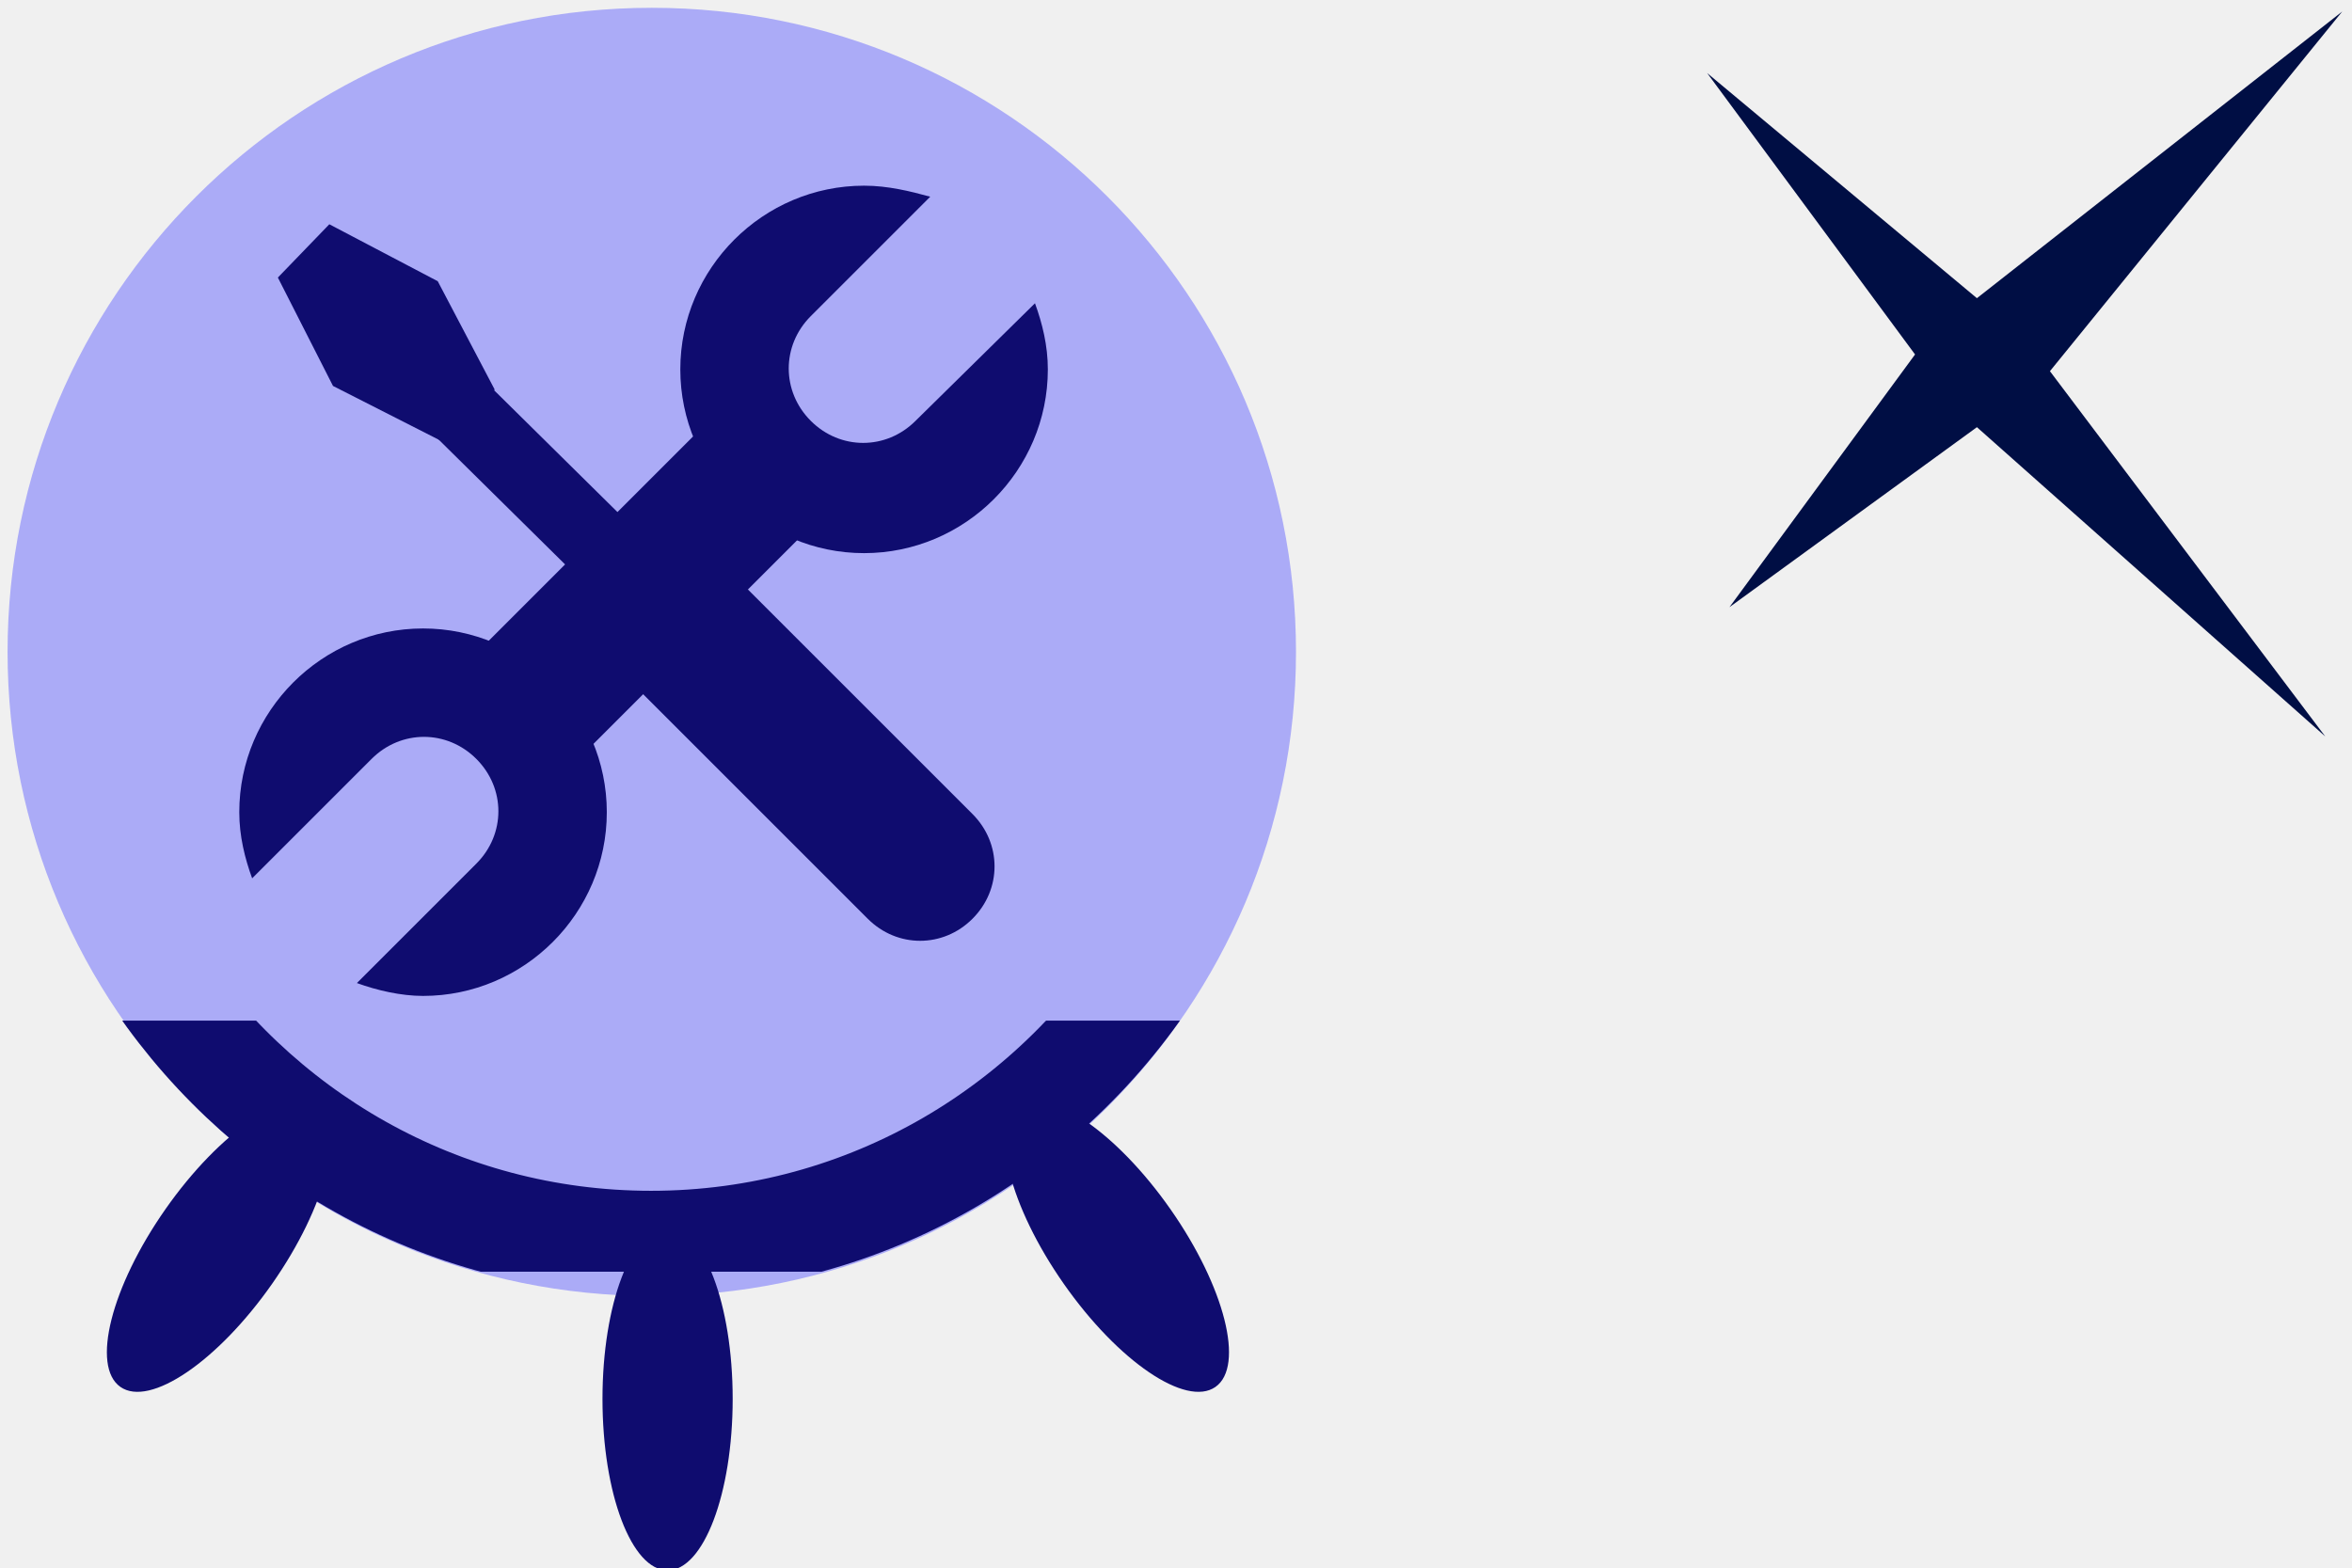
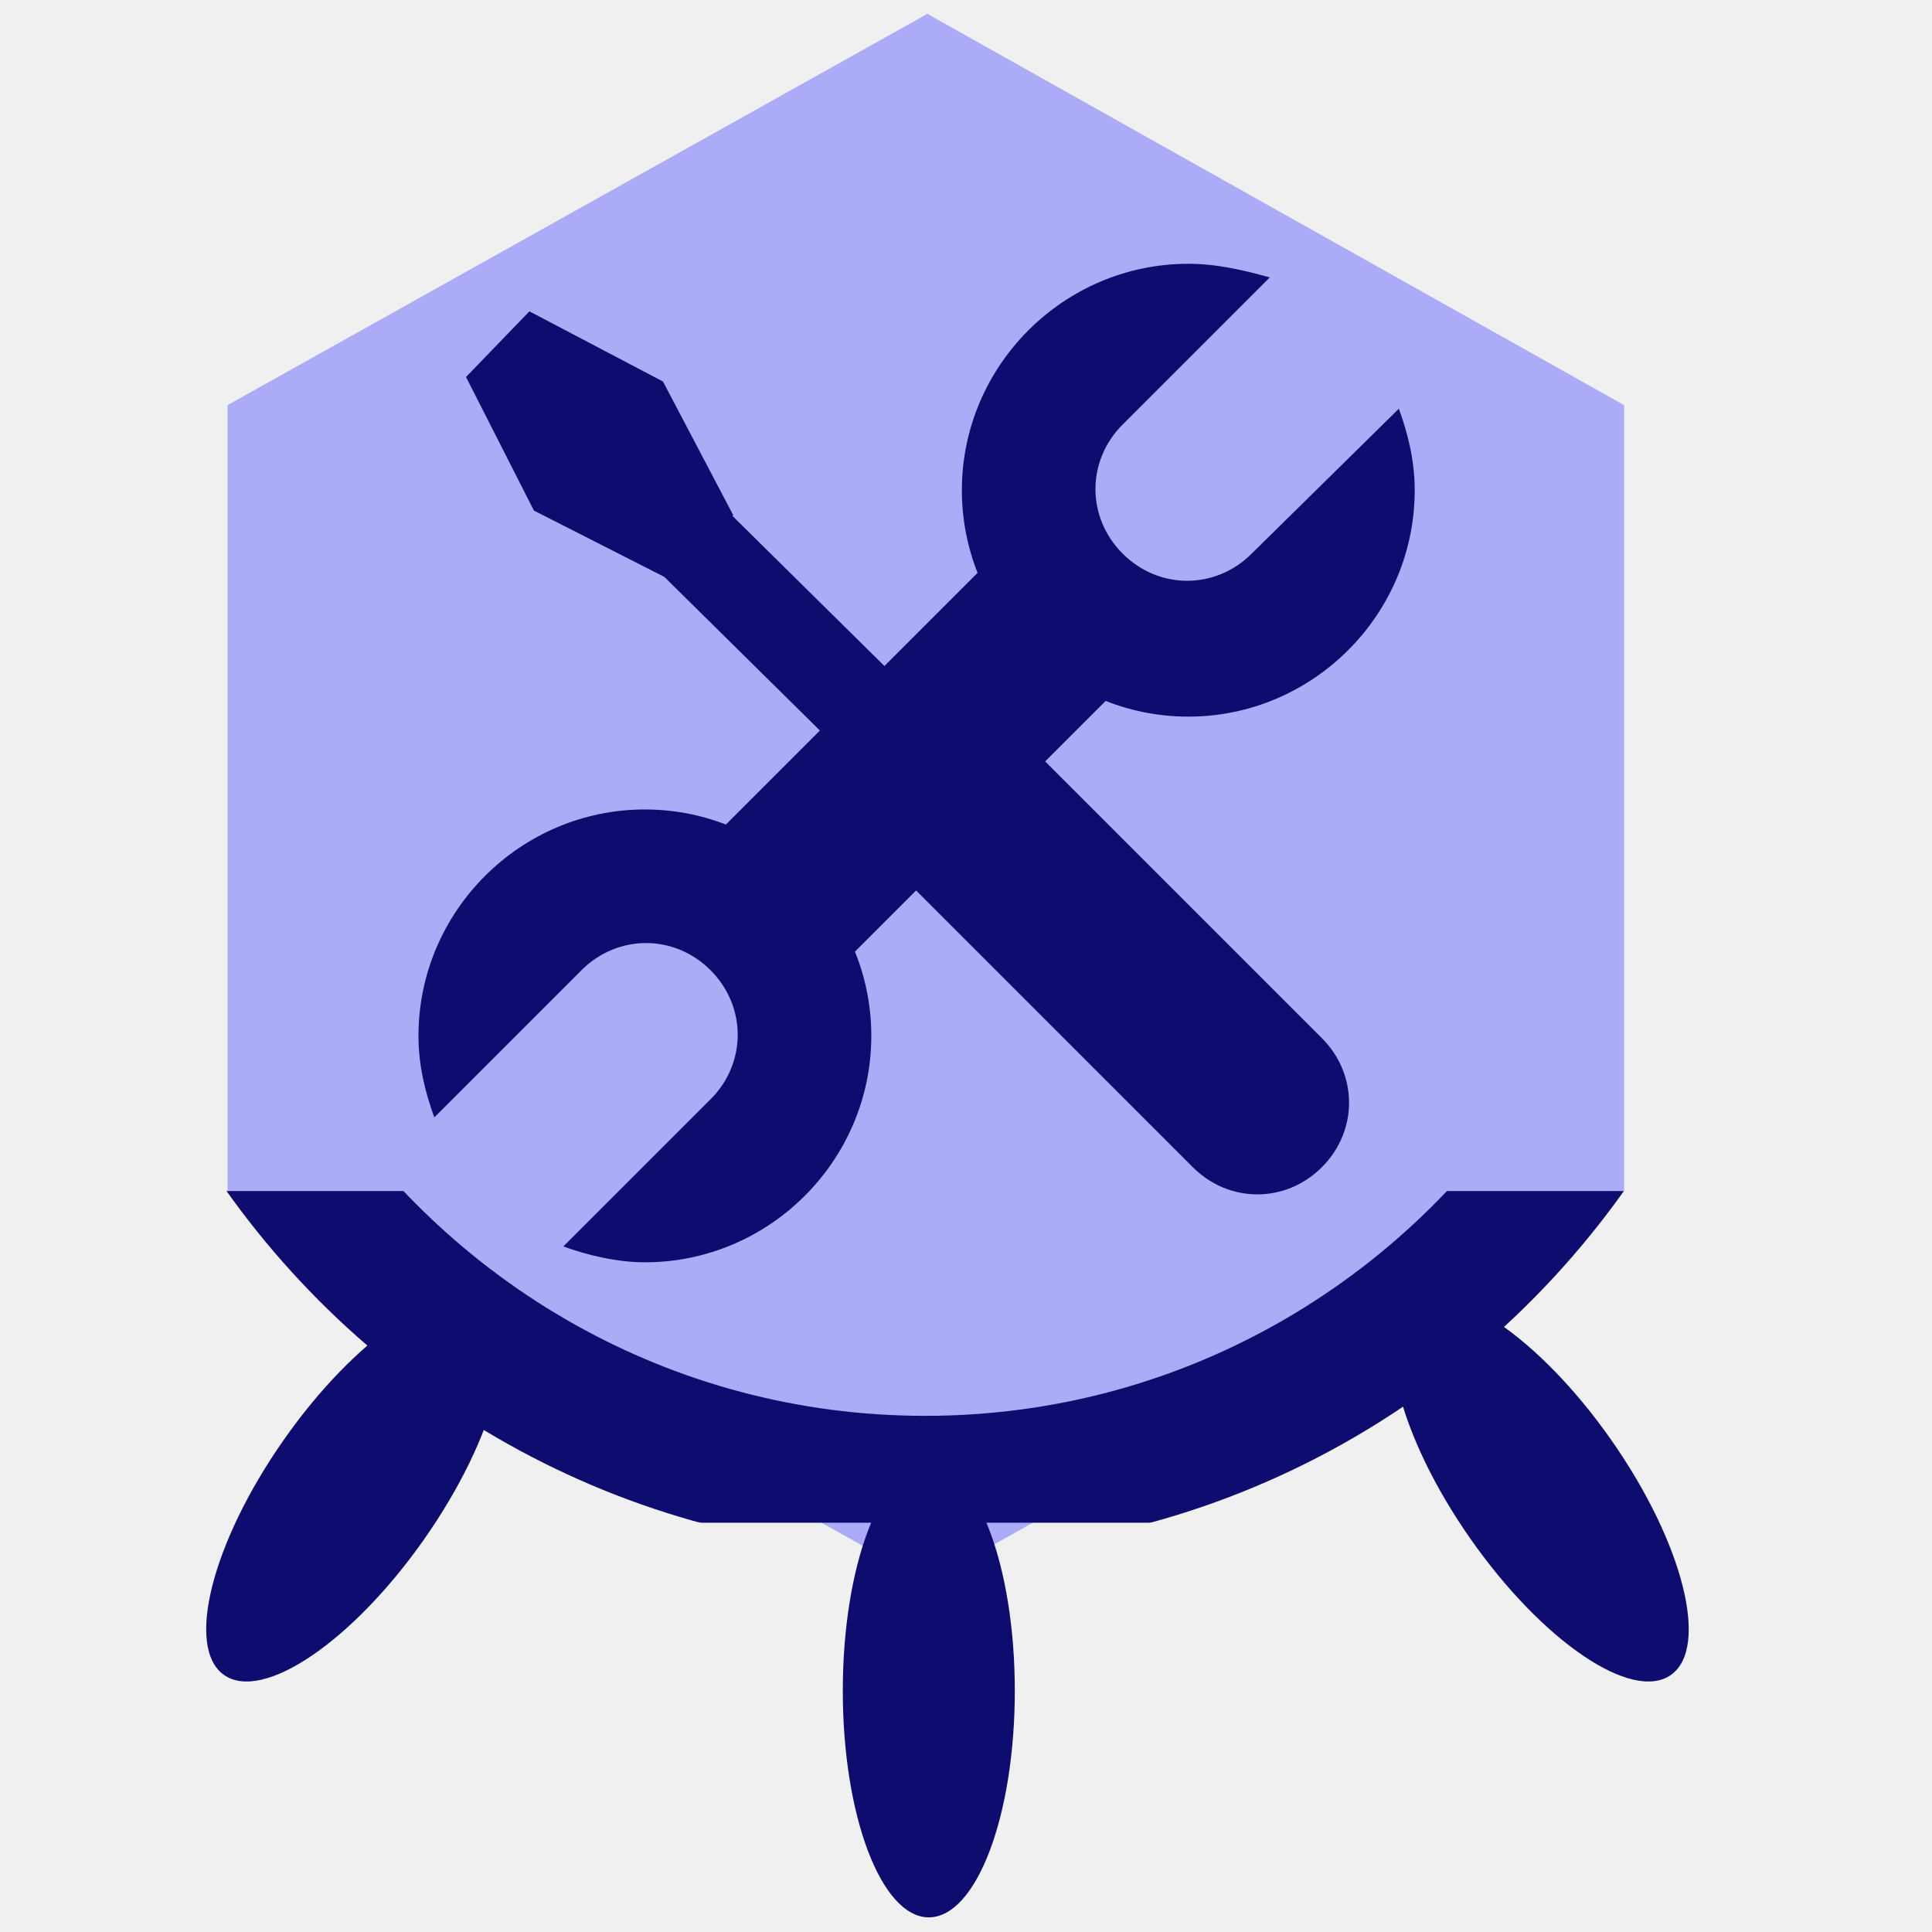
- <svg xmlns="http://www.w3.org/2000/svg" height="40" viewBox="0 0 60 40" width="60" version="1.1" id="svg36">
-   <defs id="defs40">
-     <mask id="a-1" fill="#ffffff">
-       <path d="M 0,0 H 313.303 V 159.865 H 0 Z" fill="#ffffff" fill-rule="evenodd" id="path2-9" />
-     </mask>
-     <mask id="mask865" fill="#ffffff">
-       <path d="M 0,0 H 313.303 V 159.865 H 0 Z" fill="#ffffff" fill-rule="evenodd" id="path863" />
+ <svg xmlns="http://www.w3.org/2000/svg" width="40" height="40" version="1.1" viewBox="0 0 40 40">
+   <defs>
+     <mask id="c" fill="#ffffff">
+       <path d="m0 0h313.3v159.86h-313.3z" fill="#fff" fill-rule="evenodd" />
    </mask>
  </defs>
  <mask id="a" fill="#ffffff">
-     <path d="M 0,0 H 313.303 V 159.865 H 0 Z" fill="#ffffff" fill-rule="evenodd" id="path2" />
+     <path d="m0 0h313.3v159.86h-313.3z" fill="#fff" fill-rule="evenodd" />
  </mask>
  <mask id="b" fill="#ffffff">
-     <path d="M 0,0 H 313.303 V 159.865 H 0 Z" fill="#ffffff" fill-rule="evenodd" id="path5" />
+     <path d="m0 0h313.3v159.86h-313.3z" fill="#fff" fill-rule="evenodd" />
  </mask>
-   <g id="g1042" style="display:inline">
-     <g id="g994" transform="matrix(0.08667043,0,0,0.08667043,54.83753,-43.97586)" style="display:inline">
-       <path id="path990" style="fill:#000e44;fill-opacity:1;fill-rule:evenodd;stroke:none;stroke-width:3.147" d="m 56.695,510.774 -107.532,84.402 -79.398,-66.275 61.189,82.843 -54.627,74.395 72.837,-52.987 102.529,91.046 -81.039,-107.532 z" />
-     </g>
-     <circle style="opacity:1;fill:#ababf7;fill-opacity:1;stroke:none;stroke-width:0.308;stroke-miterlimit:2.5;stroke-opacity:1;stop-color:#000000" id="path912" cx="16.627" cy="16.633" r="16.434" />
-     <g fill="none" fill-rule="evenodd" transform="matrix(0.1506934,0,0,0.1506934,-6.197667,-20.88076)" id="g1008">
-       <g transform="matrix(0.9286315,0,0,-0.9286315,9.271821,454.1644)" id="g1006">
-         <g fill="#0f1689" mask="url(#a-1)" id="g1002" style="fill:#6f0f0c;fill-opacity:1" transform="matrix(0.9448936,0,0,0.9448936,8.696251,2.70184)">
-           <path d="m 203.461,95.688 c 6.936,0 12.559,-14.809 12.559,-33.077 0,-18.268 -5.623,-33.077 -12.559,-33.077 -6.936,0 -12.559,14.809 -12.559,33.077 0,18.268 5.623,33.077 12.559,33.077 z" transform="rotate(35,137.9312,151.55)" id="path996" style="fill:#0f0c6f;fill-opacity:1" />
-           <path d="m 30.142,95.688 c 6.936,0 12.559,-14.809 12.559,-33.077 0,-18.268 -5.623,-33.077 -12.559,-33.077 -6.936,0 -12.559,14.809 -12.559,33.077 0,18.268 5.623,33.077 12.559,33.077 z" transform="matrix(-0.819152,0.5735764,0.5735764,0.819152,58.08461,47.70477)" id="path998" style="fill:#0f0c6f;fill-opacity:1" />
-           <path d="m 116.733,66.275 c 6.936,0 12.559,-14.809 12.559,-33.077 0,-18.268 -5.623,-33.077 -12.559,-33.077 -6.936,0 -12.559,14.809 -12.559,33.077 0,18.268 5.623,33.077 12.559,33.077 z" transform="matrix(-1,0,0,1,272.6285,53.67076)" id="path1000" style="fill:#0f0c6f;fill-opacity:1" />
-         </g>
-         <path d="m 251.467,173.1 c -20.23,-33.61 -56.89,-56.068 -98.756,-56.068 -40.721,0 -76.516,21.246 -97.059,53.335" mask="url(#a-1)" stroke="#0f1689" stroke-width="20" id="path1004" style="stroke:#0f0c6f;stroke-opacity:1" transform="matrix(0.9448936,0,0,0.9448936,8.696251,2.70184)" />
-       </g>
-     </g>
-     <g id="g1480" />
-     <g id="g26" transform="matrix(0.03653614,0,0,-0.03653614,-34.46734,26.91895)" />
-     <g id="g28" transform="matrix(0.03653614,0,0,-0.03653614,-34.46734,26.91895)" />
-     <g id="g30" transform="matrix(0.03653614,0,0,-0.03653614,-34.46734,26.91895)" />
-     <g id="g32" transform="matrix(0.03653614,0,0,-0.03653614,-34.46734,26.91895)" />
-     <g id="g34" transform="matrix(0.03653614,0,0,-0.03653614,-34.46734,26.91895)" />
-     <g id="g36" transform="matrix(0.03653614,0,0,-0.03653614,-34.46734,26.91895)" />
-     <g id="g38" transform="matrix(0.03653614,0,0,-0.03653614,-34.46734,26.91895)" />
-     <g id="g40" transform="matrix(0.03653614,0,0,-0.03653614,-34.46734,26.91895)" />
-     <g id="g42" transform="matrix(0.03653614,0,0,-0.03653614,-34.46734,26.91895)" />
-     <g id="g44" transform="matrix(0.03653614,0,0,-0.03653614,-34.46734,26.91895)" />
-     <g id="g46" transform="matrix(0.03653614,0,0,-0.03653614,-34.46734,26.91895)" />
-     <g id="g48" transform="matrix(0.03653614,0,0,-0.03653614,-34.46734,26.91895)" />
-     <g id="g50" transform="matrix(0.03653614,0,0,-0.03653614,-34.46734,26.91895)" />
-     <g id="g52" transform="matrix(0.03653614,0,0,-0.03653614,-34.46734,26.91895)" />
-     <g id="g54" transform="matrix(0.03653614,0,0,-0.03653614,-34.46734,26.91895)" />
-     <g id="g2811" style="fill:#0f0c6f;fill-opacity:1" transform="matrix(0.4687833,0,0,0.4687833,29.74331,7.760144)">
-       <g id="g80" transform="translate(-60.42676,-16.44734)" style="fill:#0f0c6f;fill-opacity:1">
-         <polygon class="st3" points="18.4,21.4 21.3,18.6 37.4,34.5 34.5,37.3 " id="polygon78" style="fill:#0f0c6f;fill-opacity:1" />
-       </g>
-       <g id="g84" transform="translate(-60.42676,-16.44734)" style="fill:#0f0c6f;fill-opacity:1">
-         <path class="st4" d="m 49.9,49.9 c -1.6,1.6 -4.1,1.6 -5.7,0 L 30.1,35.8 c -1.6,-1.6 -1.6,-4.1 0,-5.7 v 0 c 1.6,-1.6 4.1,-1.6 5.7,0 l 14.1,14.1 c 1.6,1.6 1.6,4.1 0,5.7 z" id="path82" style="fill:#0f0c6f;fill-opacity:1" />
-       </g>
-       <g id="g92" transform="translate(-60.42676,-16.44734)" style="fill:#0f0c6f;fill-opacity:1">
-         <rect x="23.4" y="28" transform="matrix(0.7071,-0.7071,0.7071,0.7071,-13.2548,32)" class="st5" width="17.1" height="8" id="rect90" style="fill:#0f0c6f;fill-opacity:1" />
-       </g>
-       <g id="g96" transform="translate(-60.42676,-16.44734)" style="fill:#0f0c6f;fill-opacity:1">
-         <polygon class="st3" points="23.9,21.1 21,23.9 15.1,20.9 12.1,15 14.9,12.1 20.8,15.2 " id="polygon94" style="fill:#0f0c6f;fill-opacity:1" />
-       </g>
-       <g id="g102" transform="translate(-60.42676,-16.44734)" style="fill:#0f0c6f;fill-opacity:1">
-         <g id="g100" style="fill:#0f0c6f;fill-opacity:1">
-           <path class="st5" d="m 46.8,22.8 c -1.6,1.6 -4.1,1.6 -5.7,0 -1.6,-1.6 -1.6,-4.1 0,-5.7 l 6.5,-6.5 C 46.5,10.3 45.3,10 44,10 c -5.5,0 -10,4.5 -10,10 0,5.5 4.5,10 10,10 5.5,0 10,-4.5 10,-10 0,-1.3 -0.3,-2.5 -0.7,-3.6 z" id="path98" style="fill:#0f0c6f;fill-opacity:1" />
+   <g>
+     <g transform="translate(-1.1509e-6 .0011087)">
+       <g transform="translate(.39981 .25283)">
+         <g transform="matrix(.49527 0 0 .49527 5.0758 3.2126)">
+           <g transform="matrix(1.7758,0,0,1.7758,-164.24,-70.425)">
+             <g transform="translate(96.564,87.836)" fill="#66ff9a" stroke-width="3.24">
+               <polygon class="st0" transform="matrix(.72255 0 0 .7031 -28.717 -125.97)" points="32.9 144.9 32.9 118.6 55.7 105.5 78.4 118.6 78.4 144.9 55.7 158" fill="#ababf7" />
+             </g>
+             <g transform="matrix(.15831 0 0 .15831 83.649 18.463)" fill="#005e20" fill-rule="evenodd">
+               <g transform="matrix(1.0777,0,0,-1.0777,-10.799,451.79)">
+                 <g transform="matrix(.94489 0 0 .94489 8.6963 2.7018)" fill="#0f0c6f" mask="url(#c)">
+                   <path transform="rotate(35,137.93,151.55)" d="m203.46 95.688c6.936 0 12.559-14.809 12.559-33.077s-5.623-33.077-12.559-33.077-12.559 14.809-12.559 33.077 5.623 33.077 12.559 33.077z" />
+                   <path transform="matrix(-.81915 .57358 .57358 .81915 58.085 47.705)" d="m30.142 95.688c6.936 0 12.559-14.809 12.559-33.077s-5.623-33.077-12.559-33.077c-6.936 0-12.559 14.809-12.559 33.077s5.623 33.077 12.559 33.077z" />
+                   <path d="m153.24 119.95c-6.936 0-12.559-14.809-12.559-33.077s5.623-33.077 12.559-33.077c6.936 0 12.559 14.809 12.559 33.077s-5.623 33.077-12.559 33.077z" />
+                 </g>
+                 <path transform="matrix(.94489 0 0 .94489 8.6963 2.7018)" d="m251.47 173.1c-20.23-33.61-56.89-56.068-98.756-56.068-40.721 0-76.516 21.246-97.059 53.335" fill="none" mask="url(#c)" stroke="#0f0c6f" stroke-width="19.999" />
+               </g>
+             </g>
+           </g>
        </g>
      </g>
-       <g id="g108" transform="translate(-60.42676,-16.44734)" style="fill:#0f0c6f;fill-opacity:1">
-         <g id="g106" style="fill:#0f0c6f;fill-opacity:1">
-           <path class="st5" d="m 17.2,41.2 c 1.6,-1.6 4.1,-1.6 5.7,0 1.6,1.6 1.6,4.1 0,5.7 l -6.5,6.5 c 1.1,0.4 2.4,0.7 3.6,0.7 5.5,0 10,-4.5 10,-10 0,-5.5 -4.5,-10 -10,-10 -5.5,0 -10,4.5 -10,10 0,1.3 0.3,2.5 0.7,3.6 z" id="path104" style="fill:#0f0c6f;fill-opacity:1" />
+       <g transform="matrix(.46878 0 0 .46878 32.303 8.4826)" fill="#0f0c6f">
+         <g transform="translate(-60.427,-16.447)" fill="#0f0c6f">
+           <polygon class="st3" points="18.4 21.4 21.3 18.6 37.4 34.5 34.5 37.3" />
+           <path class="st4" d="m49.9 49.9c-1.6 1.6-4.1 1.6-5.7 0l-14.1-14.1c-1.6-1.6-1.6-4.1 0-5.7s4.1-1.6 5.7 0l14.1 14.1c1.6 1.6 1.6 4.1 0 5.7z" />
+           <rect class="st5" transform="matrix(.7071 -.7071 .7071 .7071 -13.255 32)" x="23.4" y="28" width="17.1" height="8" />
+           <polygon class="st3" points="15.1 20.9 12.1 15 14.9 12.1 20.8 15.2 23.9 21.1 21 23.9" />
+           <path class="st5" d="m46.8 22.8c-1.6 1.6-4.1 1.6-5.7 0s-1.6-4.1 0-5.7l6.5-6.5c-1.1-0.3-2.3-0.6-3.6-0.6-5.5 0-10 4.5-10 10s4.5 10 10 10 10-4.5 10-10c0-1.3-0.3-2.5-0.7-3.6z" />
+           <path class="st5" d="m17.2 41.2c1.6-1.6 4.1-1.6 5.7 0s1.6 4.1 0 5.7l-6.5 6.5c1.1 0.4 2.4 0.7 3.6 0.7 5.5 0 10-4.5 10-10s-4.5-10-10-10-10 4.5-10 10c0 1.3 0.3 2.5 0.7 3.6z" />
        </g>
      </g>
    </g>
  </g>
-   <g transform="matrix(0.9587988,0,0,0.9587988,-871.3429,-378.3503)" id="g893" />
</svg>
